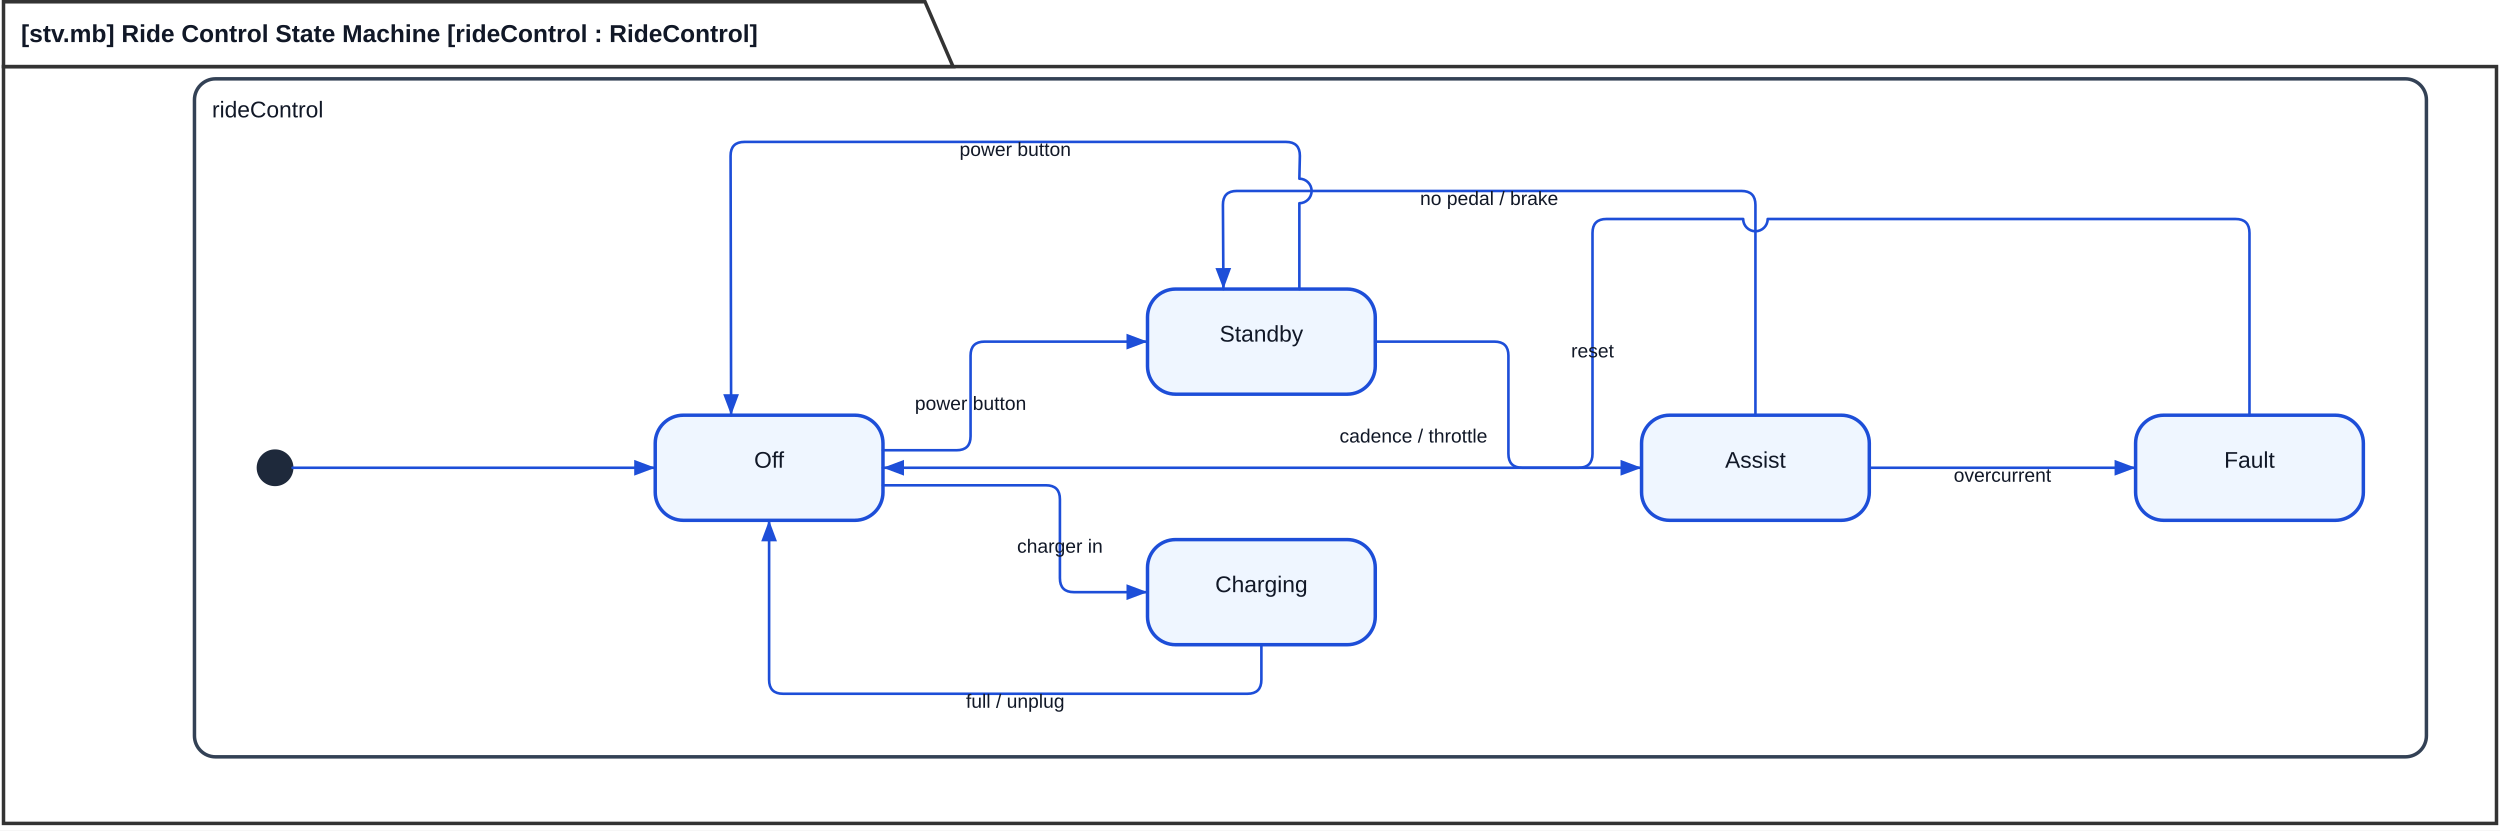
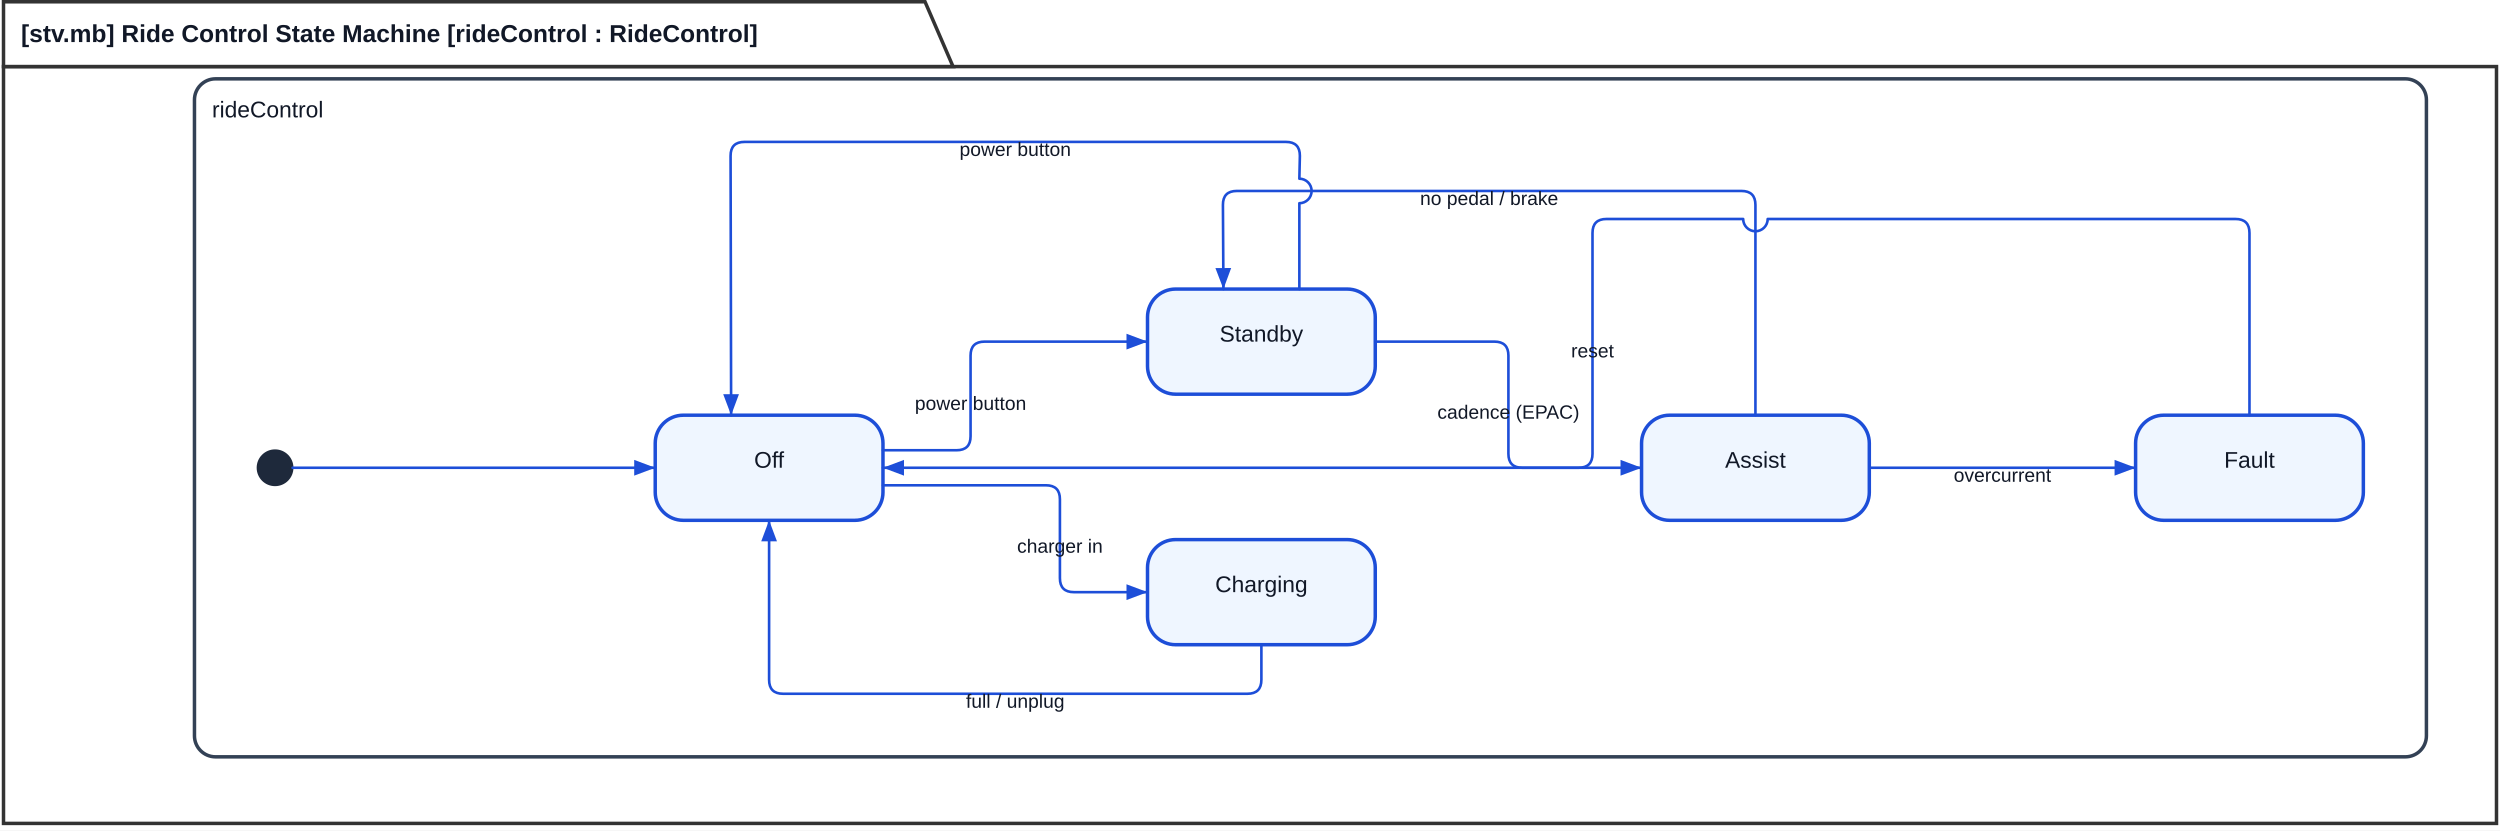
<svg xmlns="http://www.w3.org/2000/svg" width="1427" height="474" viewBox="0 0 1427 474">
  <defs>
    <style>text{font-family:Arial,Helvetica,sans-serif;fill:#111827}.label{font-size:13px}.small{font-size:11px}.header{font-size:14px;font-weight:600}</style>
    <marker id="arrow" markerWidth="8" markerHeight="6" refX="8" refY="3" orient="auto">
      <polygon points="0 0,8 3,0 6" fill="#1D4ED8" />
    </marker>
    <marker id="arrow-dark" markerWidth="8" markerHeight="6" refX="8" refY="3" orient="auto">
      <polygon points="0 0,8 3,0 6" fill="#334155" />
    </marker>
    <marker id="composition" markerWidth="12" markerHeight="12" refX="0" refY="6" orient="auto" markerUnits="strokeWidth">
      <polygon points="0 6,6 0,12 6,6 12" fill="#111827" stroke="#111827" />
    </marker>
  </defs>
  <rect x="0" y="0" width="1427" height="474" fill="#FFFFFF" />
  <rect x="2" y="38" width="1423" height="432" fill="none" stroke="#333333" stroke-width="2" />
  <path d="M 2 1 H 528 L 544 38 H 2 Z" fill="#FFFFFF" stroke="#333333" stroke-width="2" />
  <text class="header" x="12" y="24">[stv.mb] Ride Control State Machine [rideControl : RideControl]</text>
  <rect x="2" y="38" width="1423" height="434" fill="none" stroke="#333333" stroke-width="0" />
  <g transform="translate(2,40)">
    <rect id="boundary" x="109" y="5" width="1274" height="387" rx="12" fill="#FFFFFF" stroke="#334155" stroke-width="2" />
    <text class="label" x="119" y="27">rideControl</text>
    <circle id="initial" cx="155" cy="227" r="10" fill="#1E293B" stroke="#1E293B" stroke-width="1" />
    <rect id="off" x="372" y="197" width="130" height="60" rx="16" fill="#EFF6FF" stroke="#1D4ED8" stroke-width="2" />
    <text class="label" text-anchor="middle" x="437" y="227">Off</text>
    <rect id="standby" x="653" y="125" width="130" height="60" rx="16" fill="#EFF6FF" stroke="#1D4ED8" stroke-width="2" />
    <text class="label" text-anchor="middle" x="718" y="155">Standby</text>
    <rect id="assist" x="935" y="197" width="130" height="60" rx="16" fill="#EFF6FF" stroke="#1D4ED8" stroke-width="2" />
    <text class="label" text-anchor="middle" x="1000" y="227">Assist</text>
    <rect id="charging" x="653" y="268" width="130" height="60" rx="16" fill="#EFF6FF" stroke="#1D4ED8" stroke-width="2" />
    <text class="label" text-anchor="middle" x="718" y="298">Charging</text>
    <rect id="fault" x="1217" y="197" width="130" height="60" rx="16" fill="#EFF6FF" stroke="#1D4ED8" stroke-width="2" />
    <text class="label" text-anchor="middle" x="1282" y="227">Fault</text>
    <path d="M 165,227 L 372,227" fill="none" stroke="#1D4ED8" stroke-width="1.5" stroke-linejoin="round" stroke-linecap="round" marker-end="url(#arrow)" />
    <path d="M 502,216.998 L 544,217 Q 552,217 552,209 L 552,163 Q 552,155 560,155 L 653,155" fill="none" stroke="#1D4ED8" stroke-width="1.5" stroke-linejoin="round" stroke-linecap="round" marker-end="url(#arrow)" />
    <path d="M 783,155 L 851,155 Q 859,155 859,163 L 859,219 Q 859,227 867,227 L 935,227" fill="none" stroke="#1D4ED8" stroke-width="1.5" stroke-linejoin="round" stroke-linecap="round" marker-end="url(#arrow)" />
    <path d="M 502,237.002 L 595,237 Q 603,237 603,245 L 603,290 Q 603,298 611,298 L 653,298" fill="none" stroke="#1D4ED8" stroke-width="1.5" stroke-linejoin="round" stroke-linecap="round" marker-end="url(#arrow)" />
    <path d="M 1065,227 L 1217,227" fill="none" stroke="#1D4ED8" stroke-width="1.5" stroke-linejoin="round" stroke-linecap="round" marker-end="url(#arrow)" />
    <path d="M 1000,197 L 1000,77 Q 1000,69 992,69 L 704,69 Q 696,69 696.047,77 L 696.329,125" fill="none" stroke="#1D4ED8" stroke-width="1.5" stroke-linejoin="round" stroke-linecap="round" marker-end="url(#arrow)" />
    <path d="M 718,328 L 718,348 Q 718,356 710,356 L 445,356 Q 437,356 437,348 L 437,257" fill="none" stroke="#1D4ED8" stroke-width="1.5" stroke-linejoin="round" stroke-linecap="round" marker-end="url(#arrow)" />
    <path d="M 739.671,125 L 739.671,76 A 7 7 0 0 0 739.671,62 L 739.969,49 Q 740,41 732,41 L 423,41 Q 415,41 415.017,49 L 415.329,197" fill="none" stroke="#1D4ED8" stroke-width="1.5" stroke-linejoin="round" stroke-linecap="round" marker-end="url(#arrow)" />
    <path d="M 1282,197 L 1282,93 Q 1282,85 1274,85 L 1007,85 A 7 7 0 0 1 993,85 L 915,85 Q 907,85 907,93 L 907,219 Q 907,227 899,227 L 502,227" fill="none" stroke="#1D4ED8" stroke-width="1.5" stroke-linejoin="round" stroke-linecap="round" marker-end="url(#arrow)" />
    <text class="small" text-anchor="middle" x="552" y="194">power button</text>
-     <text class="small" text-anchor="end" x="847" y="212.6">cadence / throttle</text>
+     <text class="small" text-anchor="middle" x="859" y="199">cadence (EPAC)</text>
    <text class="small" text-anchor="middle" x="603" y="275.5">charger in</text>
    <text class="small" text-anchor="middle" x="1141" y="235">overcurrent</text>
    <text class="small" text-anchor="middle" x="848" y="77">no pedal / brake</text>
    <text class="small" text-anchor="middle" x="577.5" y="364">full / unplug</text>
    <text class="small" text-anchor="middle" x="577.5" y="49">power button</text>
    <text class="small" text-anchor="middle" x="907" y="164">reset</text>
  </g>
</svg>
